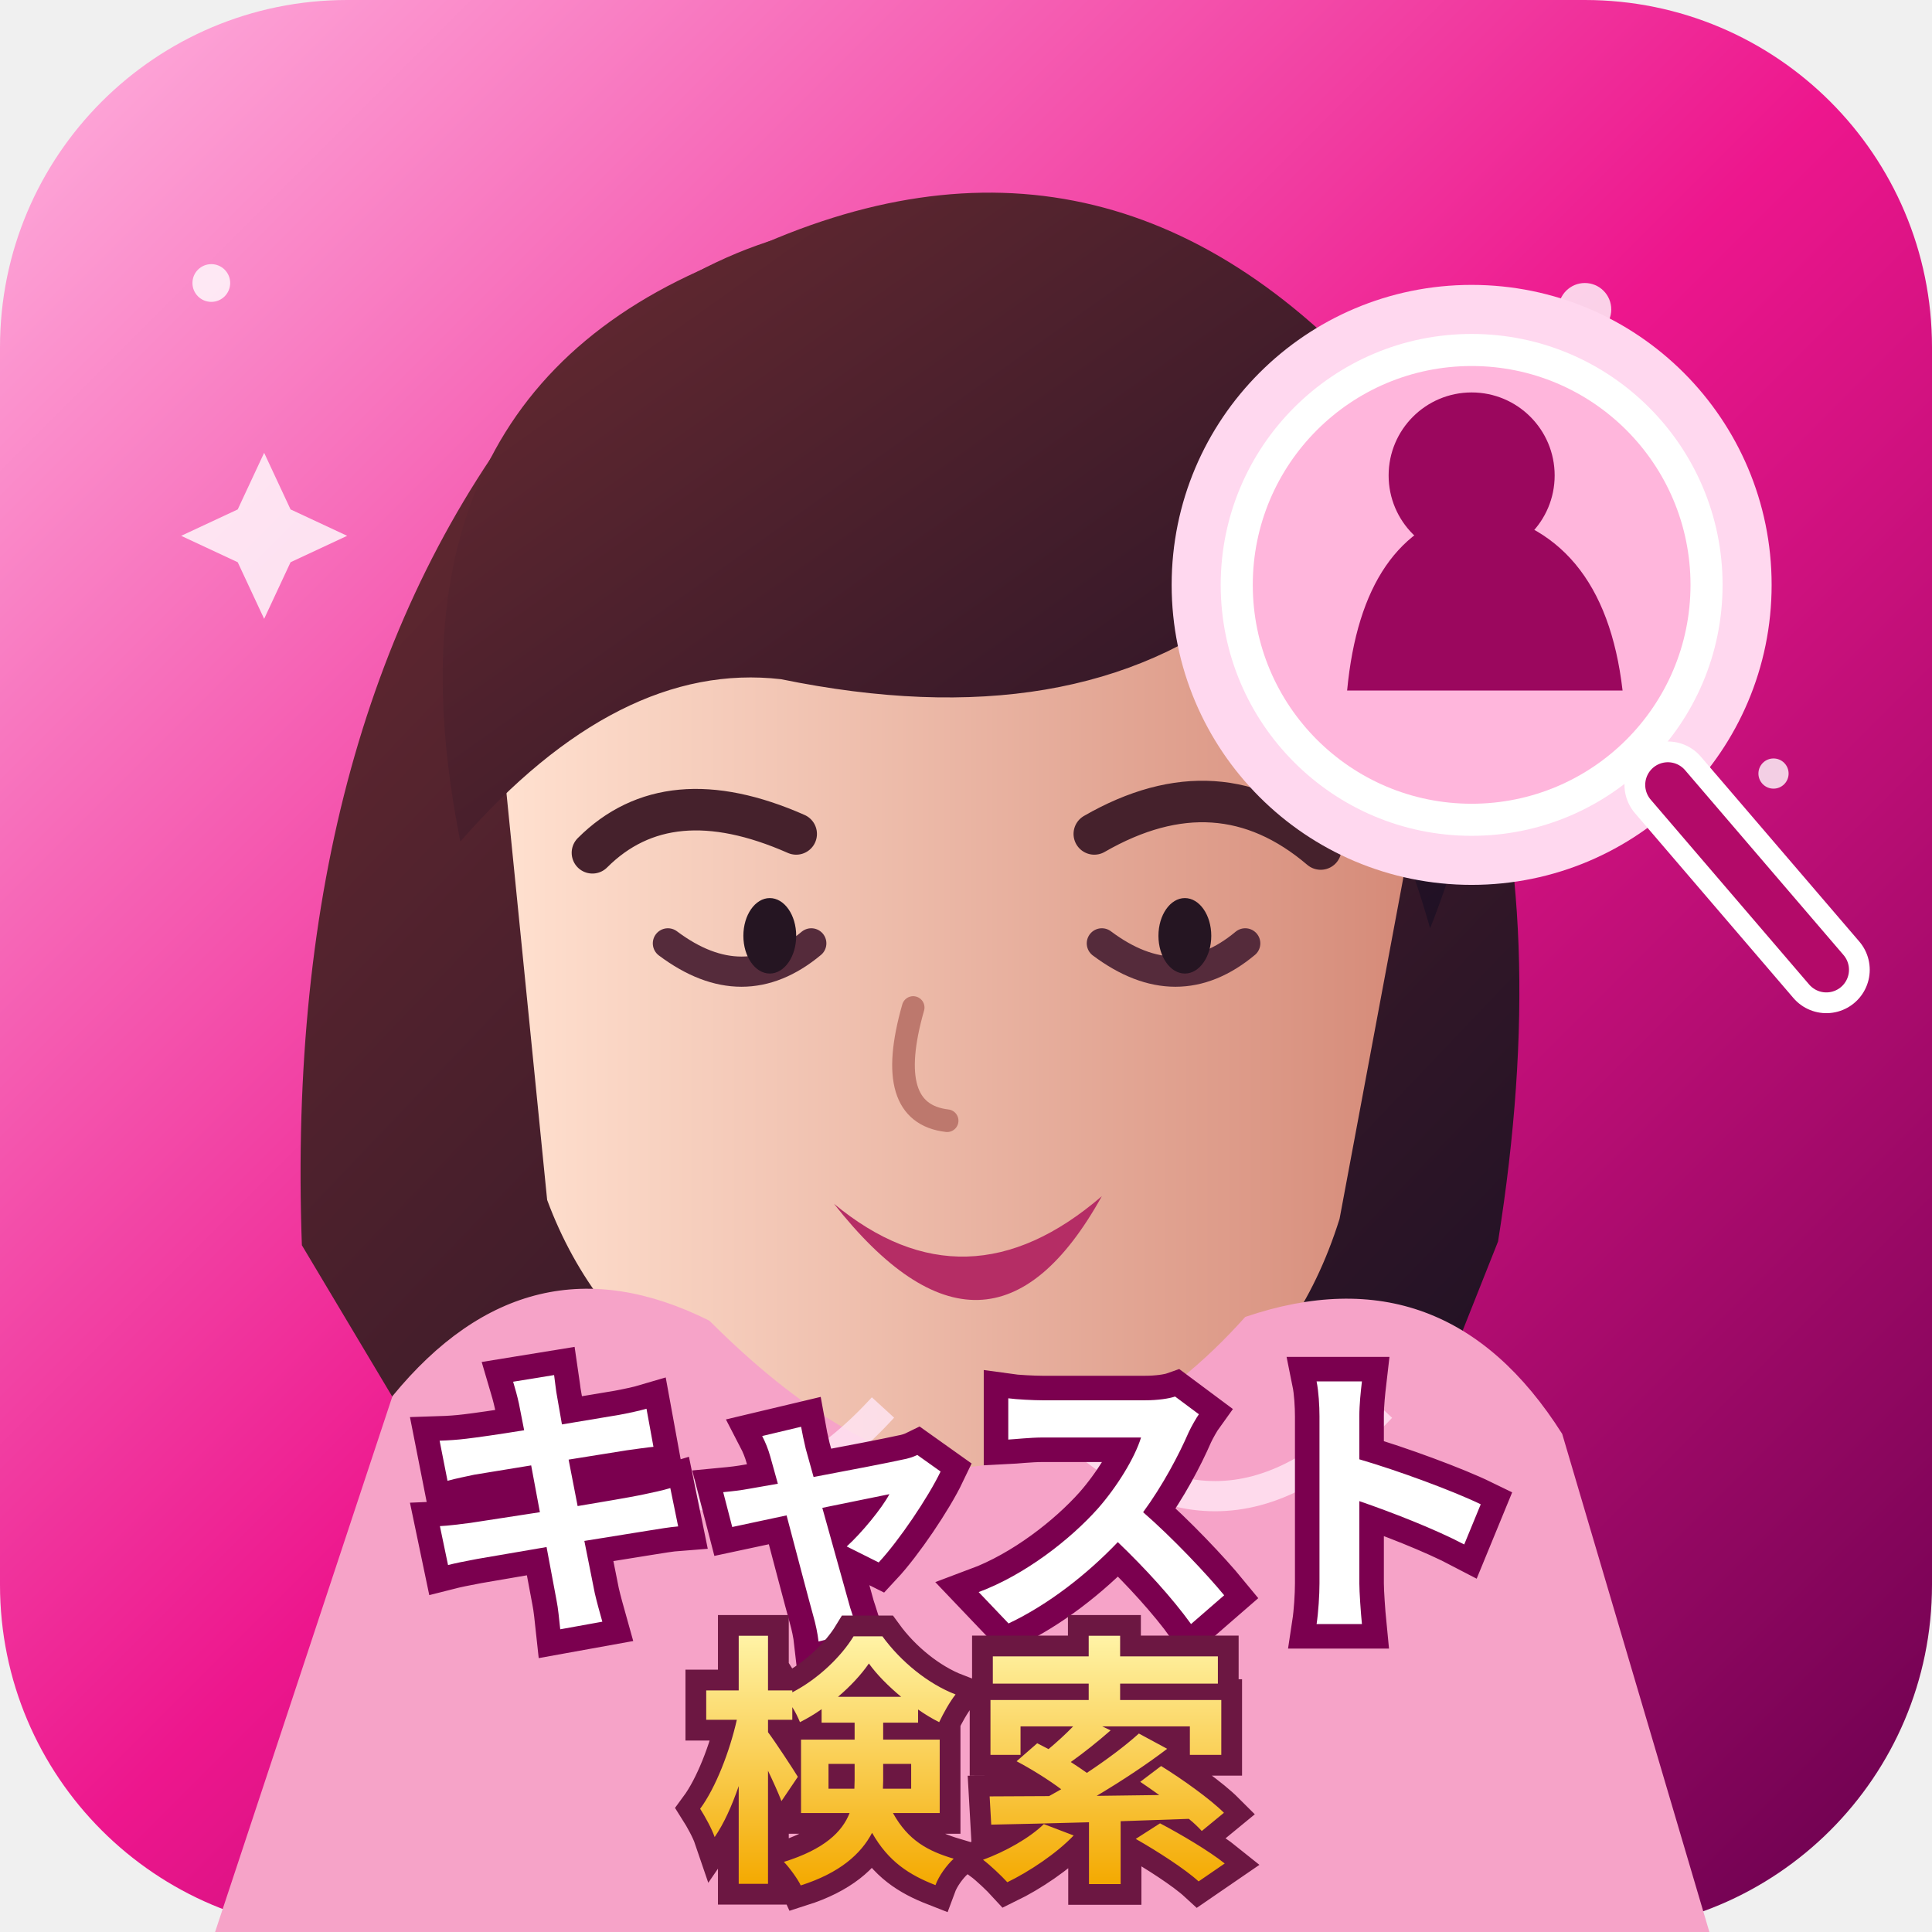
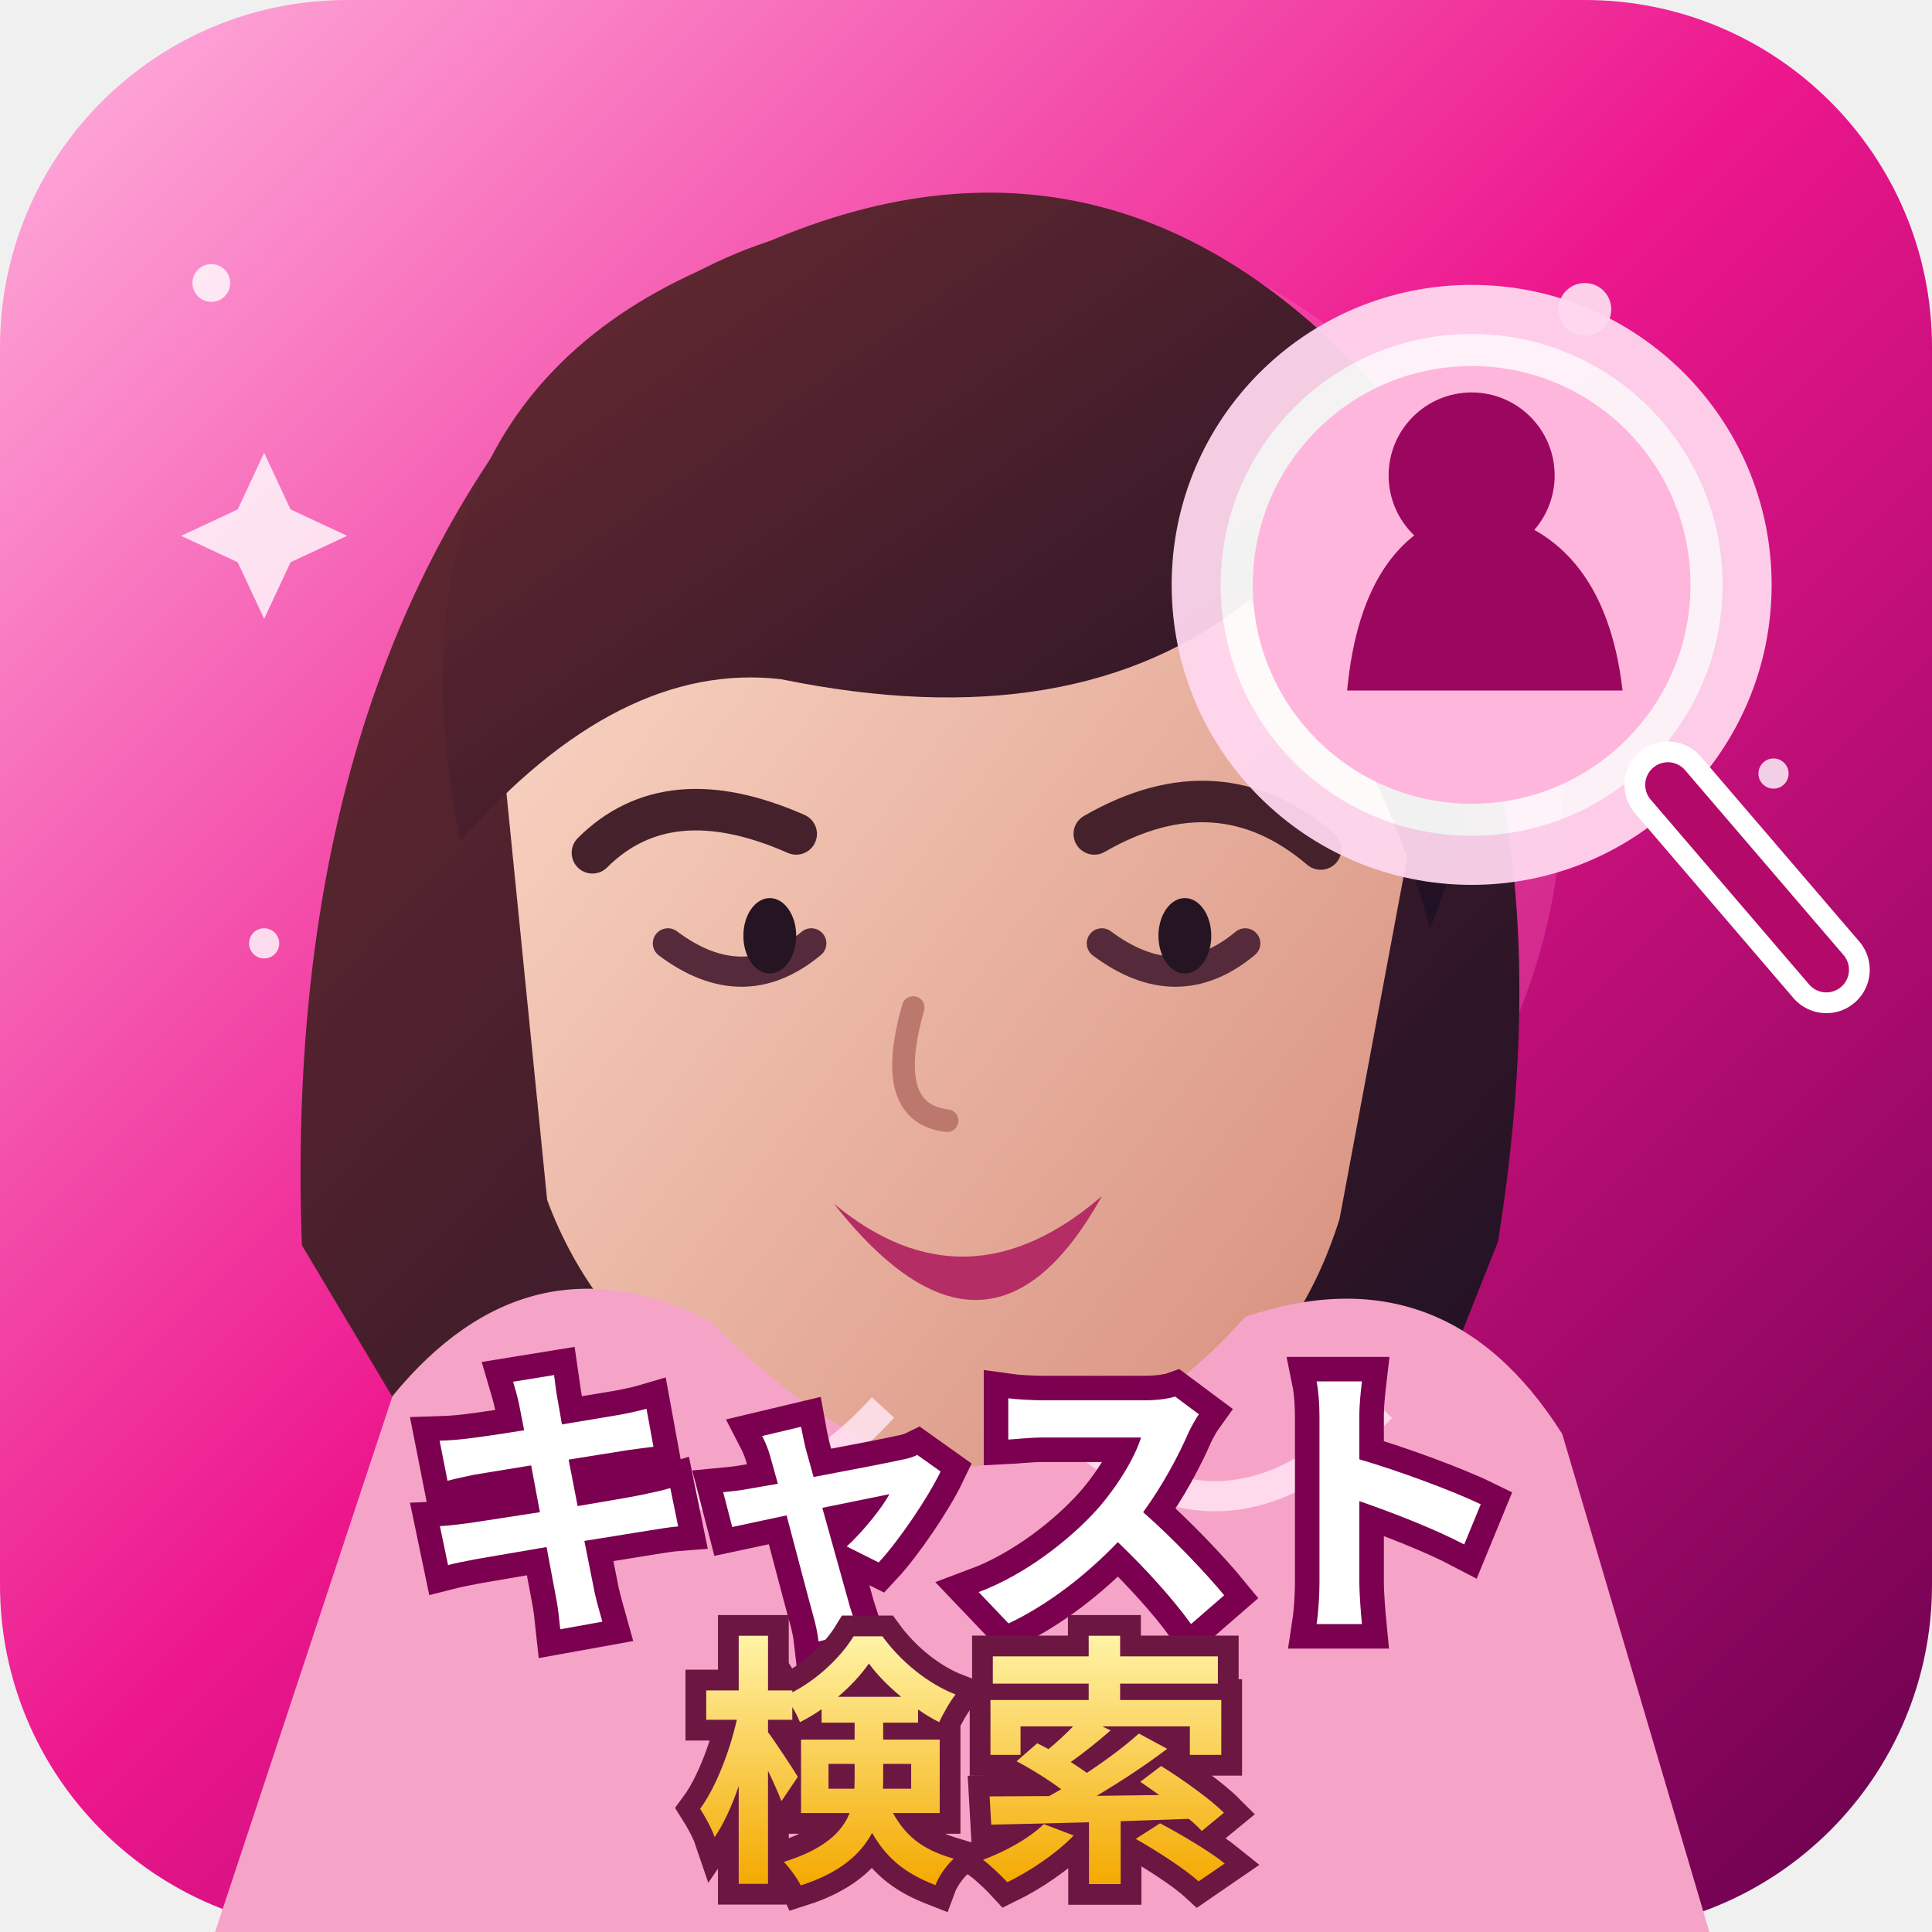
<svg xmlns="http://www.w3.org/2000/svg" viewBox="0 0 512 512">
  <defs>
-     <linearGradient id="b" x2="1" y2="1">
+     <linearGradient id="bg" x2="1" y2="1">
      <stop stop-color="#ffb4df" />
-       <stop offset=".5" stop-color="#ed168d" />
+       <stop offset=".48" stop-color="#ed168d" />
      <stop offset="1" stop-color="#65004c" />
    </linearGradient>
-     <linearGradient id="g" x2="0" y2="1">
+     <linearGradient id="gold" x2="0" y2="1">
      <stop stop-color="#fff3a6" />
      <stop offset="1" stop-color="#f4a900" />
    </linearGradient>
-     <linearGradient id="s">
+     <linearGradient id="skin" x2="1" y2="1">
      <stop stop-color="#ffe0cf" />
      <stop offset="1" stop-color="#d58a78" />
    </linearGradient>
-     <linearGradient id="h" x2="1" y2="1">
+     <linearGradient id="hair" x2="1" y2="1">
      <stop stop-color="#6a2b32" />
      <stop offset="1" stop-color="#1e1024" />
    </linearGradient>
+     <filter id="shadow">
+       <feGaussianBlur stdDeviation="7" />
+     </filter>
  </defs>
-   <rect width="512" height="512" rx="92" fill="url(#b)" />
+   <rect width="512" height="512" rx="92" fill="url(#bg)" />
  <g fill="#fff" opacity=".8">
    <circle cx="56" cy="75" r="5" />
    <circle cx="420" cy="82" r="7" />
    <circle cx="470" cy="205" r="4" />
+     <circle cx="70" cy="250" r="4" />
    <path d="M70 120l7 15 15 7-15 7-7 15-7-15-15-7 15-7z" />
  </g>
-   <path d="M80 330Q75 190 142 105Q225 20 322 91Q424 160 397 329L370 397H120Z" fill="url(#h)" />
-   <path d="M134 208Q136 94 256 80Q372 86 375 216L355 323Q334 390 254 394Q168 380 145 318Z" fill="url(#s)" />
-   <path d="M122 223Q98 103 197 67Q293 22 366 104Q413 160 379 246Q363 190 331 159Q285 196 207 180Q164 175 122 223Z" fill="url(#h)" />
+   <circle cx="260" cy="210" r="154" fill="#ff72c4" opacity=".28" />
+   <path d="M80 330Q75 190 142 105Q225 20 322 91Q424 160 397 329L370 397H120Z" fill="url(#hair)" />
+   <path d="M134 208Q136 94 256 80Q372 86 375 216L355 323Q334 390 254 394Q168 380 145 318Z" fill="url(#skin)" />
+   <path d="M122 223Q98 103 197 67Q293 22 366 104Q413 160 379 246Q363 190 331 159Q285 196 207 180Q164 175 122 223Z" fill="url(#hair)" />
  <path d="M157 226Q177 206 211 221M290 221Q323 202 350 225" fill="none" stroke="#45212c" stroke-width="11" stroke-linecap="round" />
  <path d="M177 250q20 15 38 0M292 250q20 15 38 0" fill="none" stroke="#552b3b" stroke-width="8" stroke-linecap="round" />
  <ellipse cx="204" cy="248" rx="7" ry="10" fill="#251522" />
  <ellipse cx="314" cy="248" rx="7" ry="10" fill="#251522" />
  <path d="M242 267q-8 28 9 30" fill="none" stroke="#bd786d" stroke-width="6" stroke-linecap="round" />
  <path d="M221 319q35 29 71-2q-30 54-71 2" fill="#b52d65" />
  <path d="M104 370Q140 326 188 350Q224 386 254 389Q297 386 330 349Q383 331 414 380L453 512H57Z" fill="#f6a3c8" />
  <path d="M146 373q45 47 88 0M278 373q44 47 88 0" fill="none" stroke="#ffe4f2" stroke-width="8" opacity=".85" />
-   <circle cx="390" cy="155" r="73" fill="#fff" stroke="#ffd8ef" stroke-width="13" />
+   <circle cx="390" cy="155" r="73" fill="#fff" opacity=".94" stroke="#ffd8ef" stroke-width="13" />
  <circle cx="390" cy="155" r="58" fill="#ffb6dc" />
  <path d="M357 183q4-42 33-48q35 5 40 48z" fill="#9b075e" />
  <circle cx="390" cy="126" r="22" fill="#9b075e" />
  <path d="M442 208l42 49" stroke="#fff" stroke-width="23" stroke-linecap="round" />
  <path d="M442 208l42 49" stroke="#b30a69" stroke-width="12" stroke-linecap="round" />
  <text x="256" y="427" text-anchor="middle" font-family="sans-serif" font-size="77" font-weight="900" fill="#fff" stroke="#7b004f" stroke-width="13" paint-order="stroke" letter-spacing="-5">キャスト</text>
-   <text x="256" y="493" text-anchor="middle" font-family="sans-serif" font-size="70" font-weight="900" fill="url(#g)" stroke="#6c1742" stroke-width="11" paint-order="stroke" letter-spacing="4">検索</text>
+   <text x="256" y="493" text-anchor="middle" font-family="sans-serif" font-size="70" font-weight="900" fill="url(#gold)" stroke="#6c1742" stroke-width="11" paint-order="stroke" letter-spacing="4">検索</text>
</svg>
